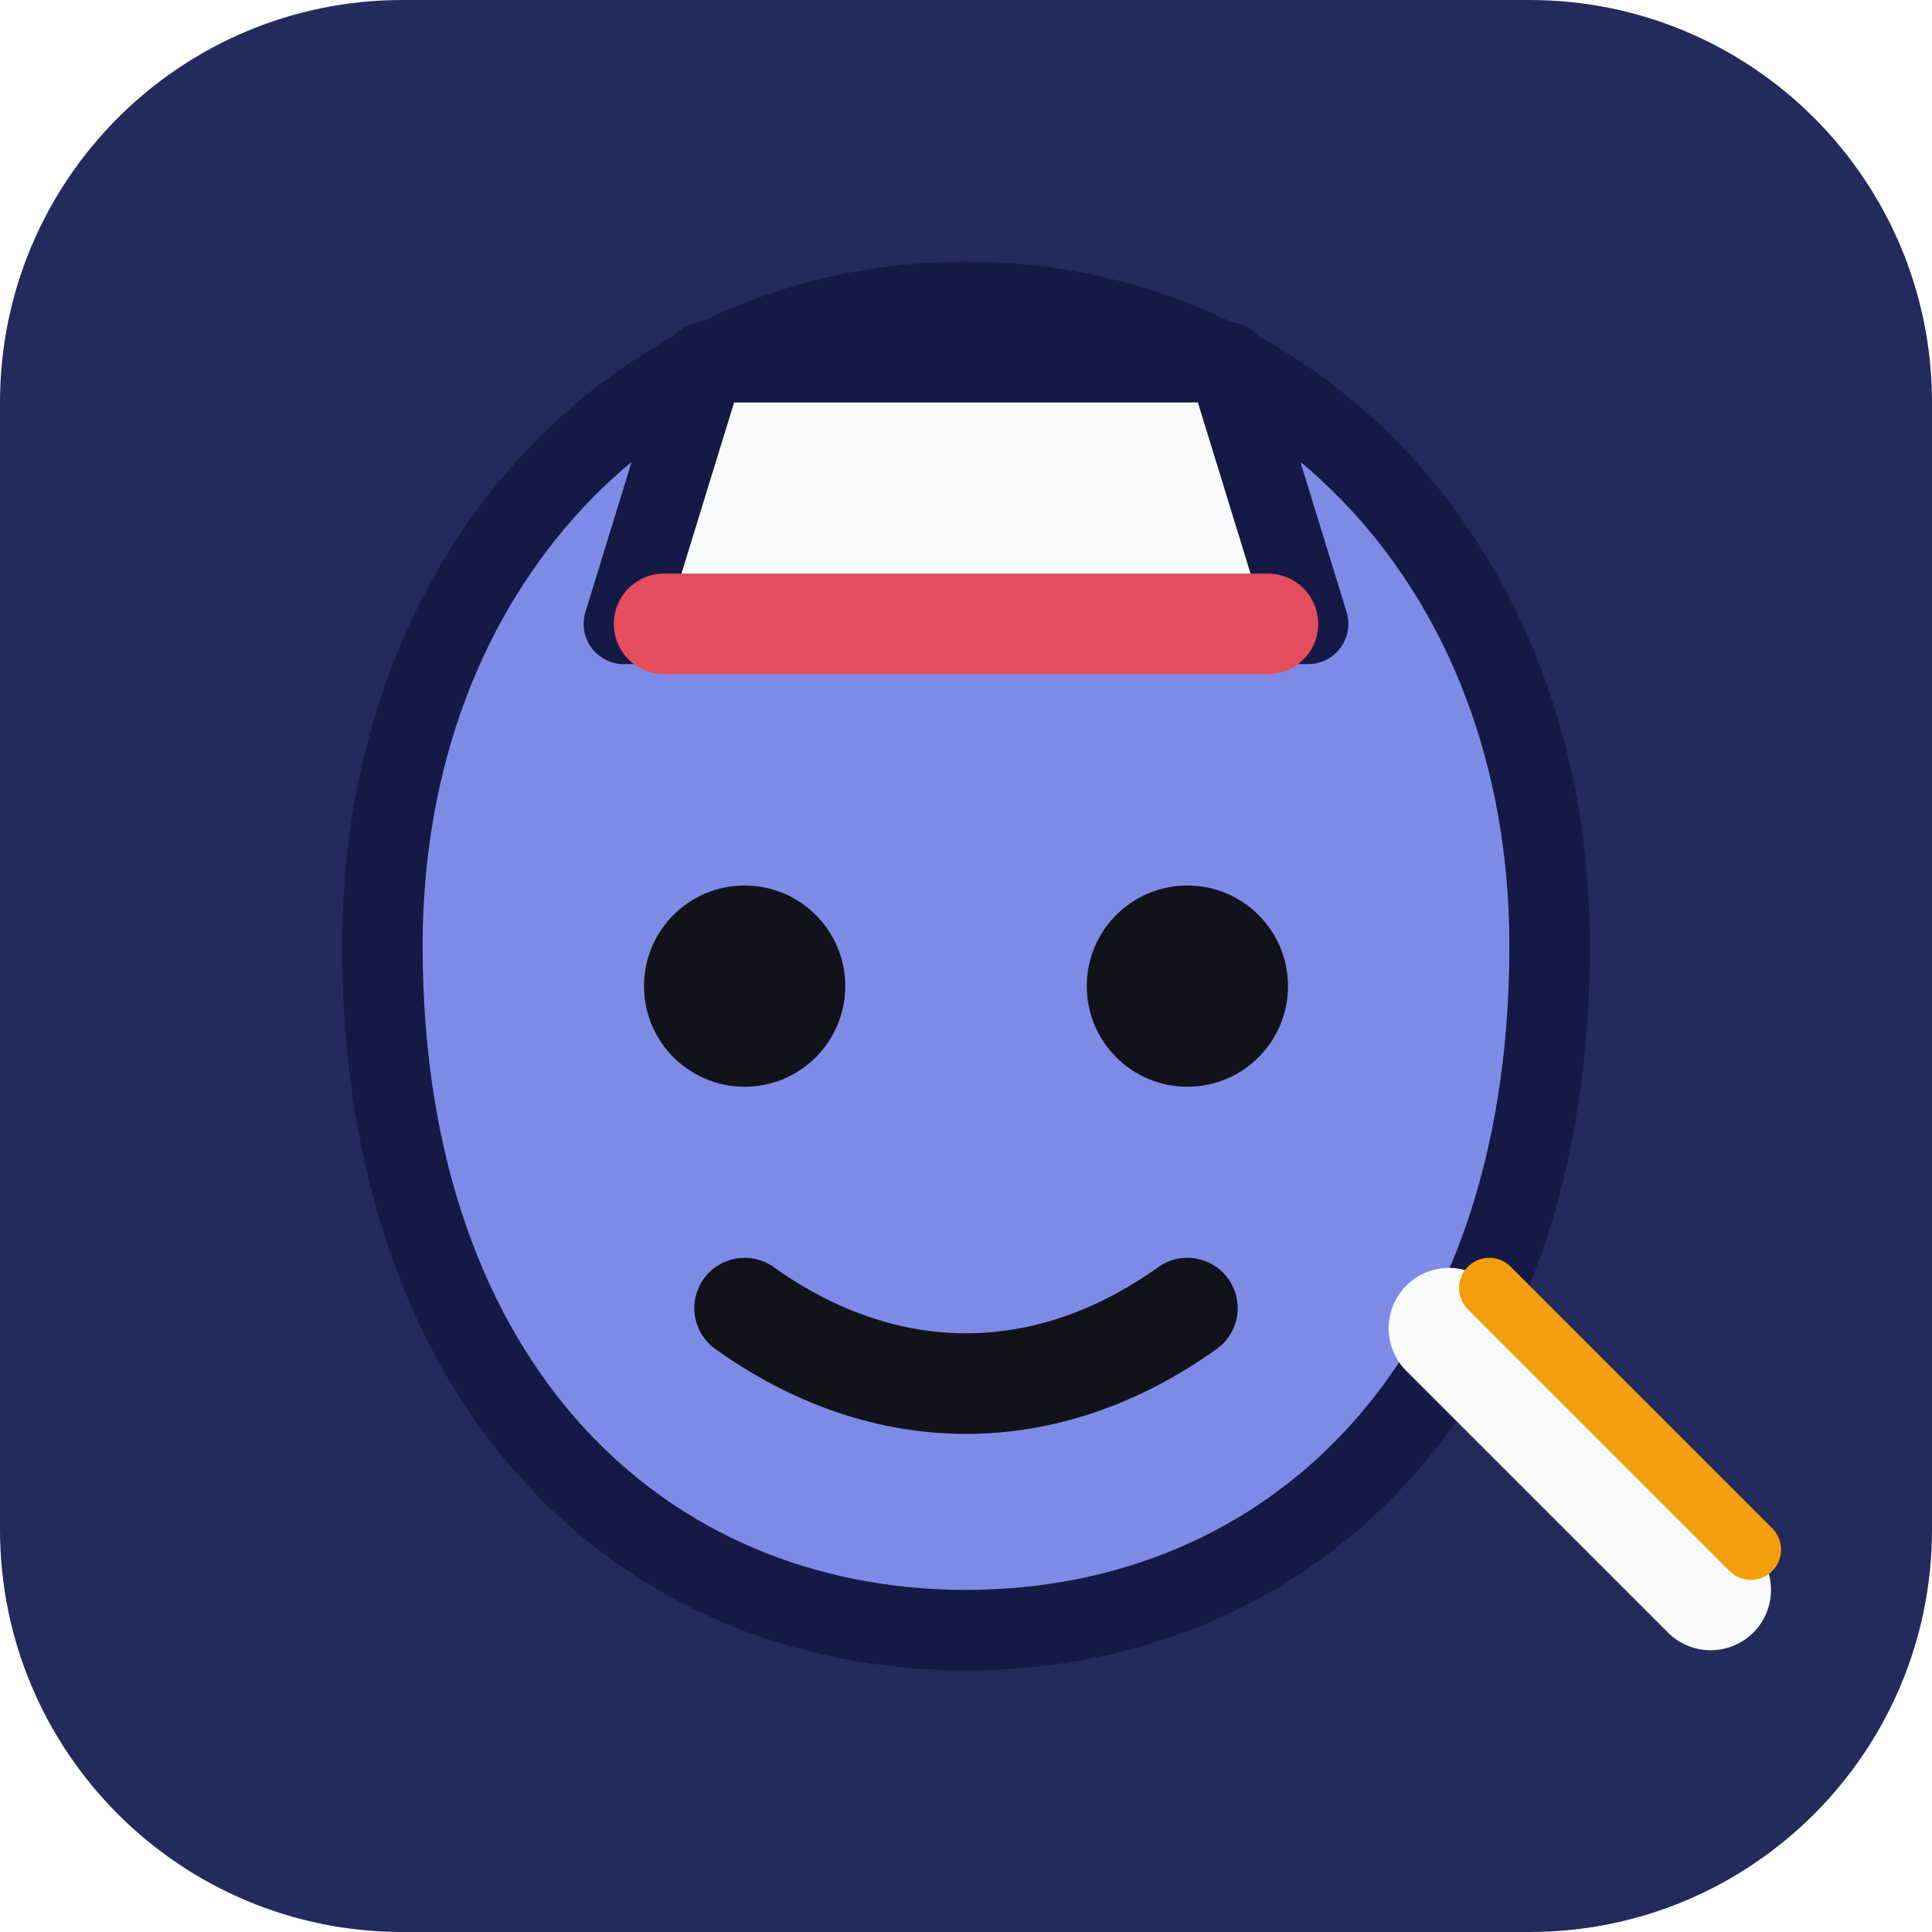
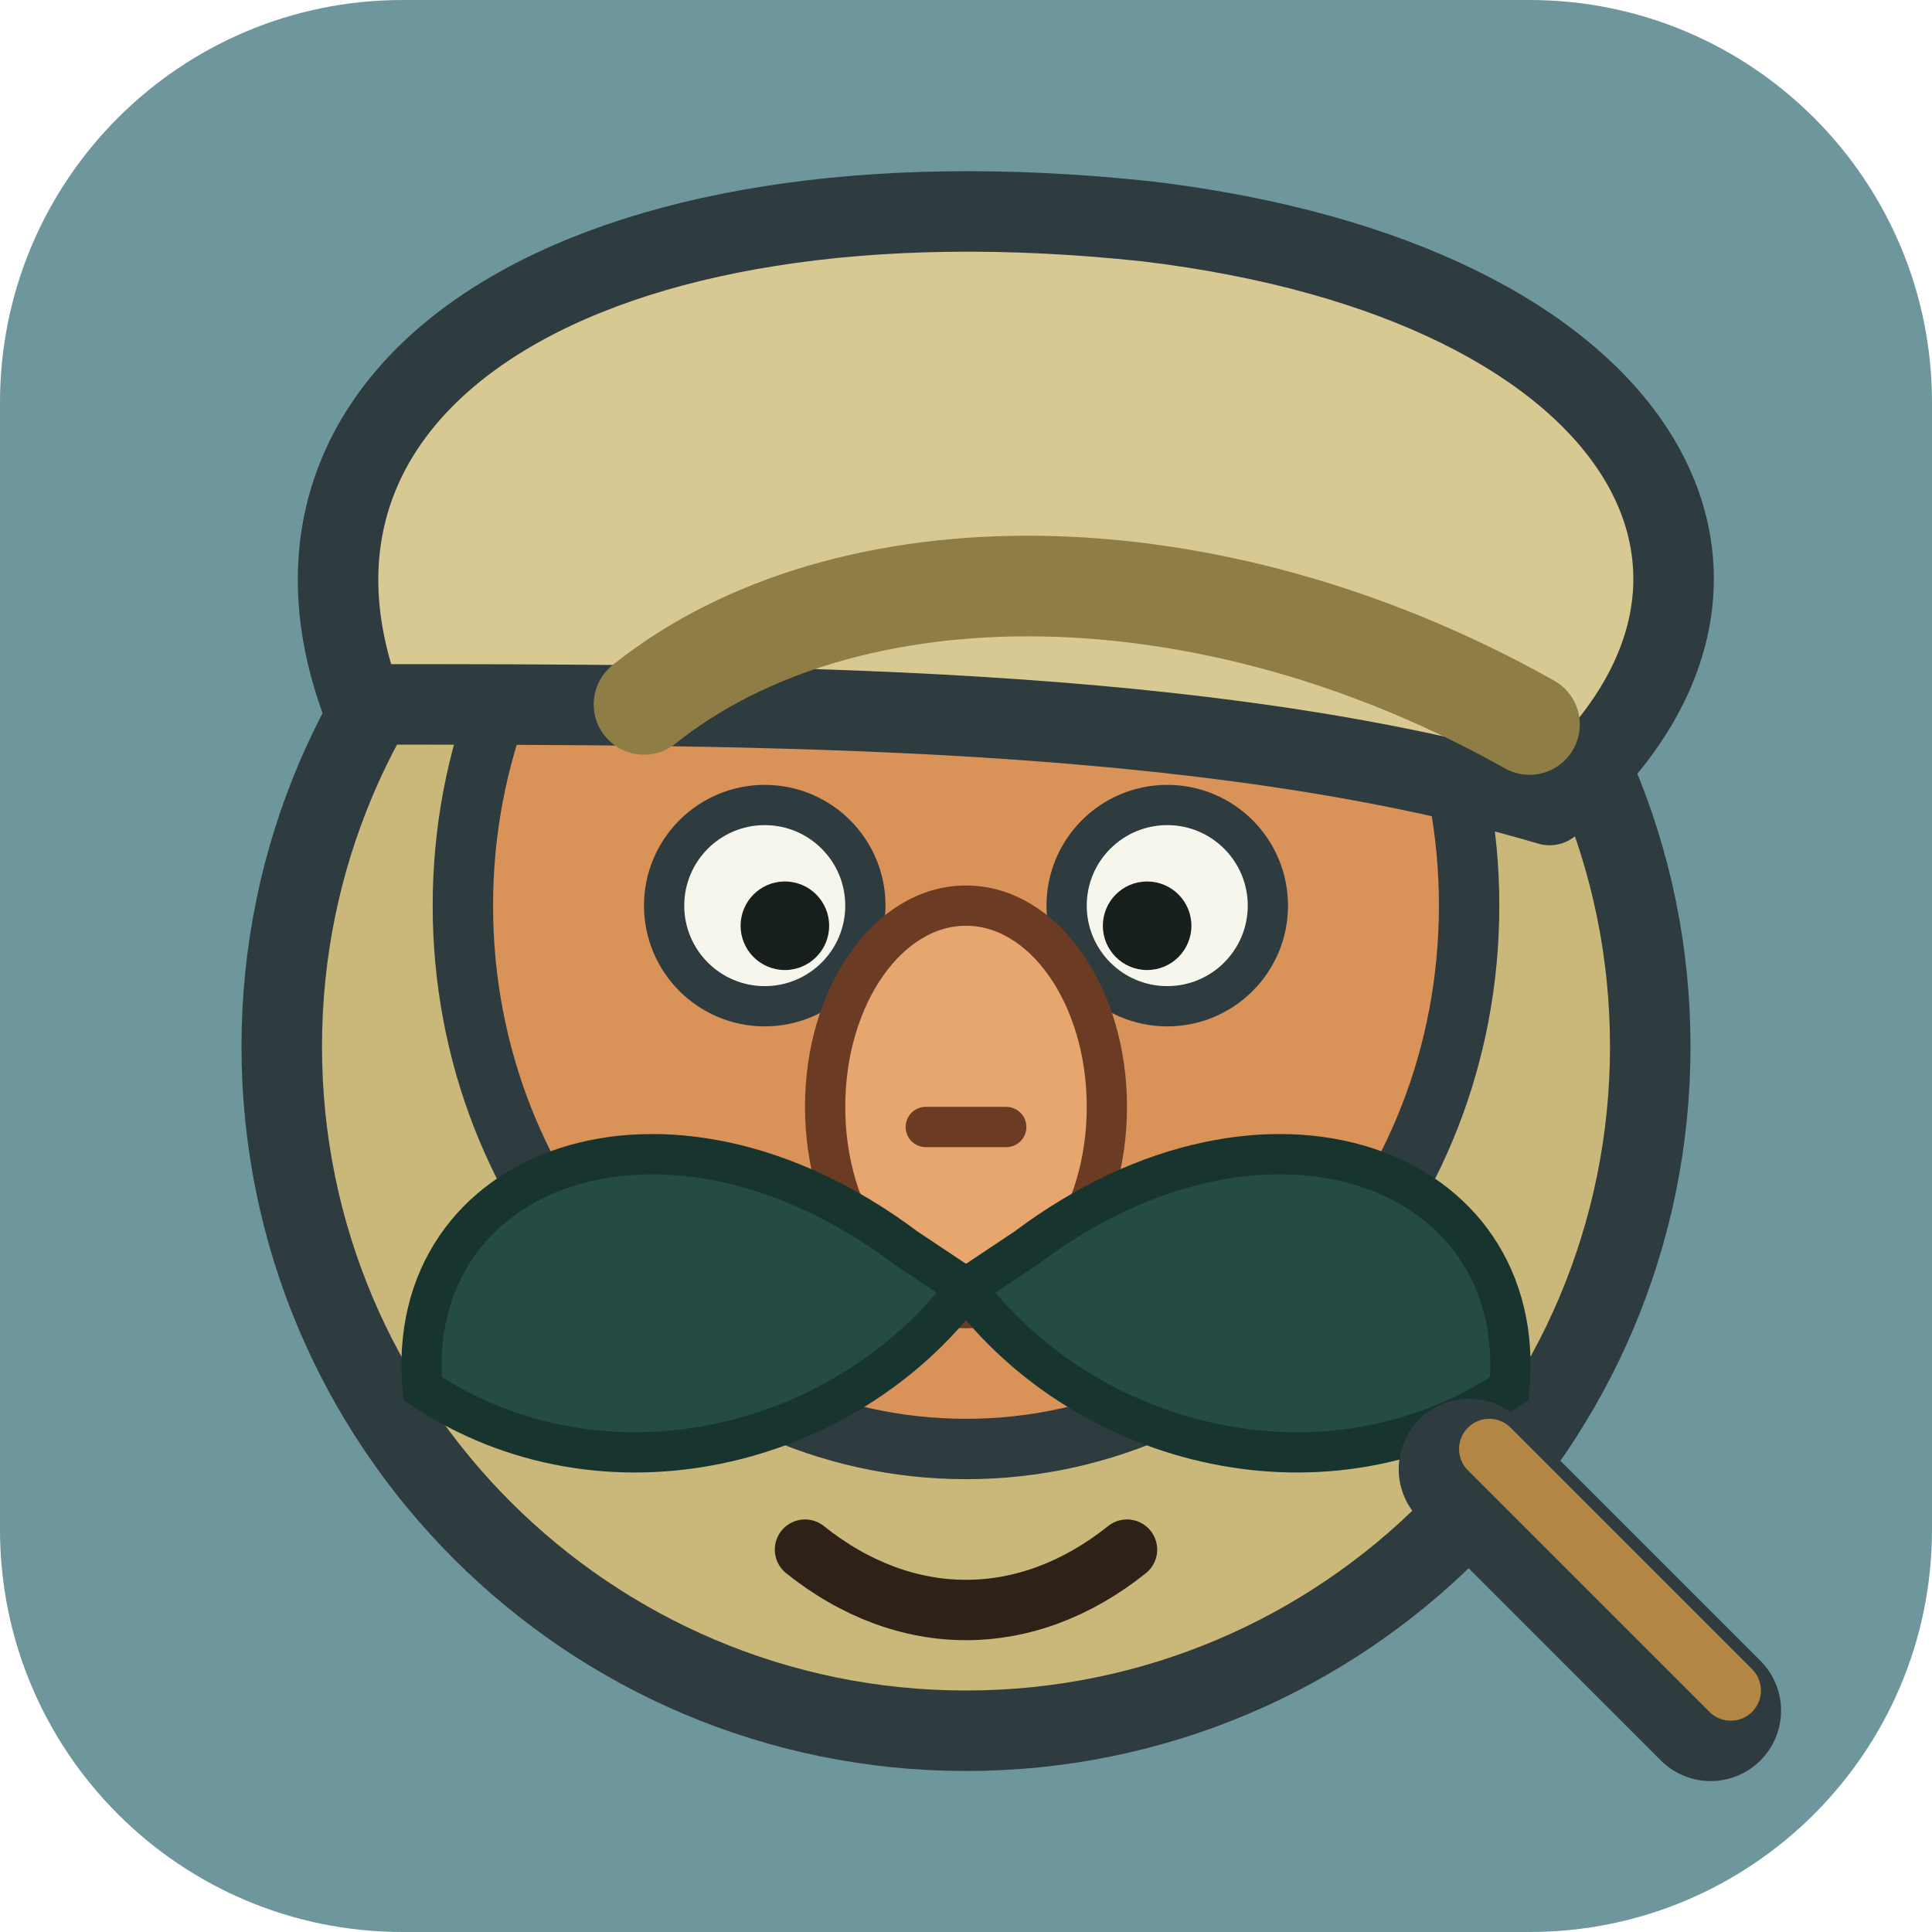
<svg xmlns="http://www.w3.org/2000/svg" viewBox="0 0 96 96">
-   <rect width="96" height="96" rx="20" fill="#232A5C" />
-   <path d="M48 15c16 0 29 13 29 32 0 22-13 34-29 34S19 69 19 47c0-19 13-32 29-32Z" fill="#7E8BE6" stroke="#141A45" stroke-width="4" />
-   <path d="M31 31h34l-4-13H35l-4 13Z" fill="#F8FAFC" stroke="#141A45" stroke-width="4" stroke-linejoin="round" />
-   <path d="M33 31h30" stroke="#E44D5E" stroke-width="5" stroke-linecap="round" />
-   <circle cx="37" cy="49" r="5" fill="#12131A" />
-   <circle cx="59" cy="49" r="5" fill="#12131A" />
-   <path d="M37 65c7 5 15 5 22 0" fill="none" stroke="#12131A" stroke-width="5" stroke-linecap="round" />
-   <path d="M72 66l13 13" stroke="#F8FAFC" stroke-width="6" stroke-linecap="round" />
-   <path d="M74 64l13 13" stroke="#F59E0B" stroke-width="3" stroke-linecap="round" />
+   <rect width="96" height="96" rx="20" fill="#6E969D" />
+   <circle cx="48" cy="52" r="34" fill="#C9B879" stroke="#2E3B3F" stroke-width="4" />
+   <ellipse cx="48" cy="45" rx="25" ry="27" fill="#D99258" stroke="#2E3B3F" stroke-width="3" />
+   <path d="M18 35C12 19 29 8 57 11c25 3 33 18 20 29-17-5-39-5-59-5Z" fill="#D8C891" stroke="#2E3B3F" stroke-width="4" stroke-linejoin="round" />
+   <path d="M32 35c10-8 28-8 44 1" fill="none" stroke="#8E7D45" stroke-width="5" stroke-linecap="round" />
+   <circle cx="38" cy="45" r="5" fill="#F7F6ED" stroke="#2E3B3F" stroke-width="2" />
+   <circle cx="58" cy="45" r="5" fill="#F7F6ED" stroke="#2E3B3F" stroke-width="2" />
+   <circle cx="39" cy="46" r="2.2" fill="#17201C" />
+   <circle cx="57" cy="46" r="2.2" fill="#17201C" />
+   <ellipse cx="48" cy="55" rx="7" ry="10" fill="#E7A66E" stroke="#6B3B24" stroke-width="2" />
+   <path d="M46 56h4" stroke="#6B3B24" stroke-width="2" stroke-linecap="round" />
+   <path d="M45 62c-12-9-25-4-24 7 9 6 21 3 27-5Z" fill="#244C43" stroke="#17342E" stroke-width="2" />
+   <path d="M51 62c12-9 25-4 24 7-9 6-21 3-27-5Z" fill="#244C43" stroke="#17342E" stroke-width="2" />
+   <path d="M40 77c5 4 11 4 16 0" fill="none" stroke="#2E2118" stroke-width="3" stroke-linecap="round" />
+   <path d="M73 73l12 12" stroke="#2E3B3F" stroke-width="7" stroke-linecap="round" />
+   <path d="M74 72l12 12" stroke="#B48643" stroke-width="3" stroke-linecap="round" />
</svg>
